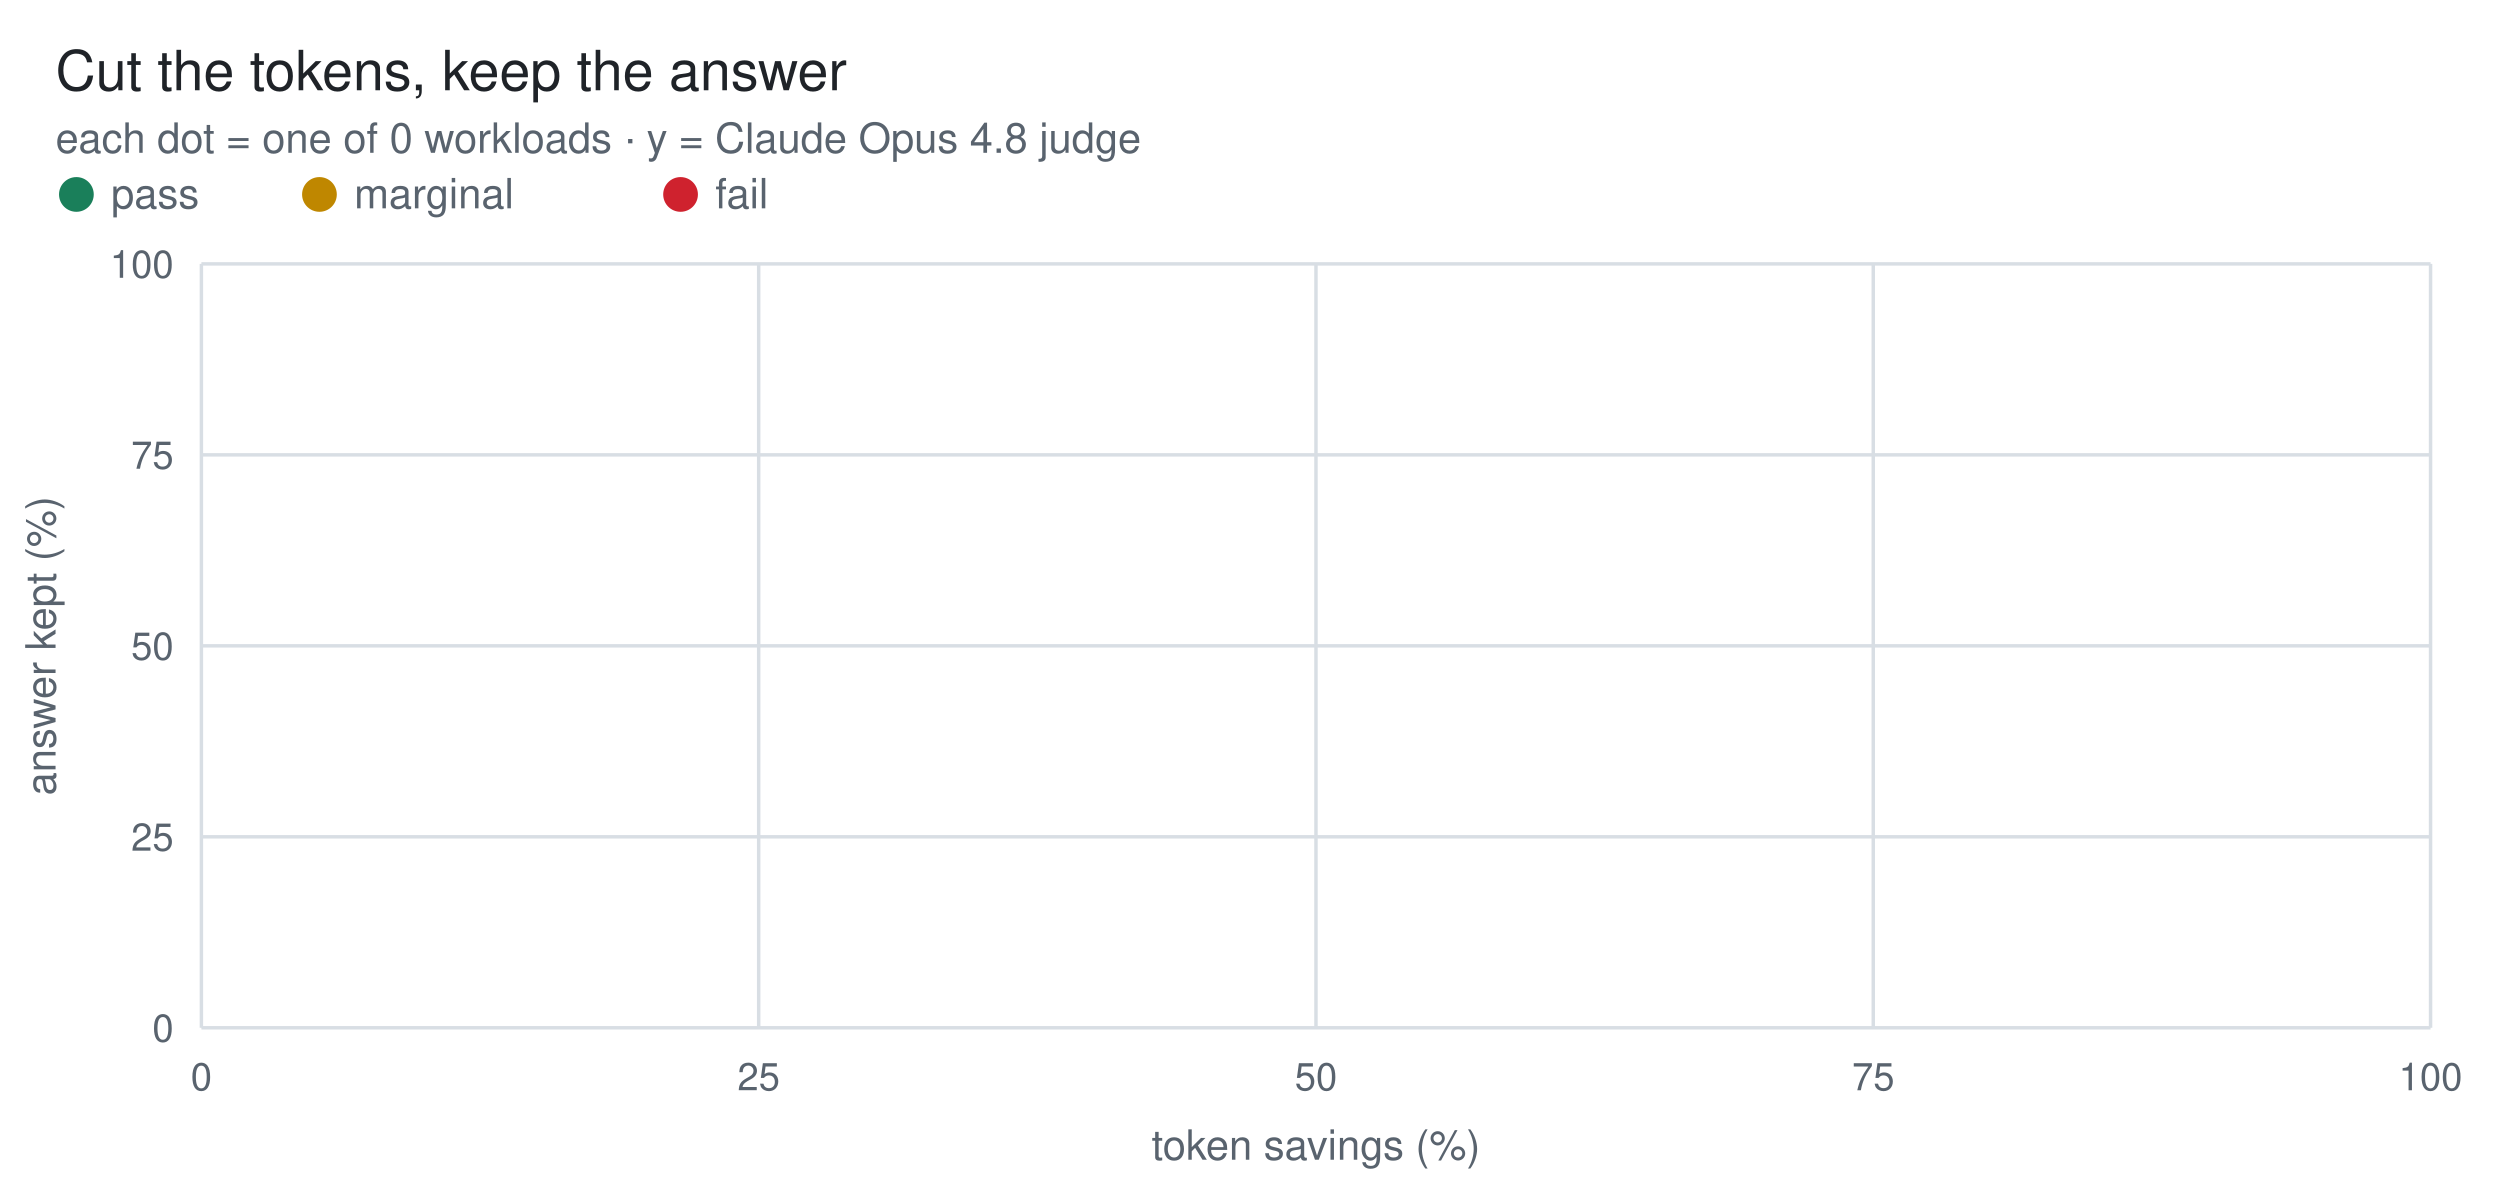
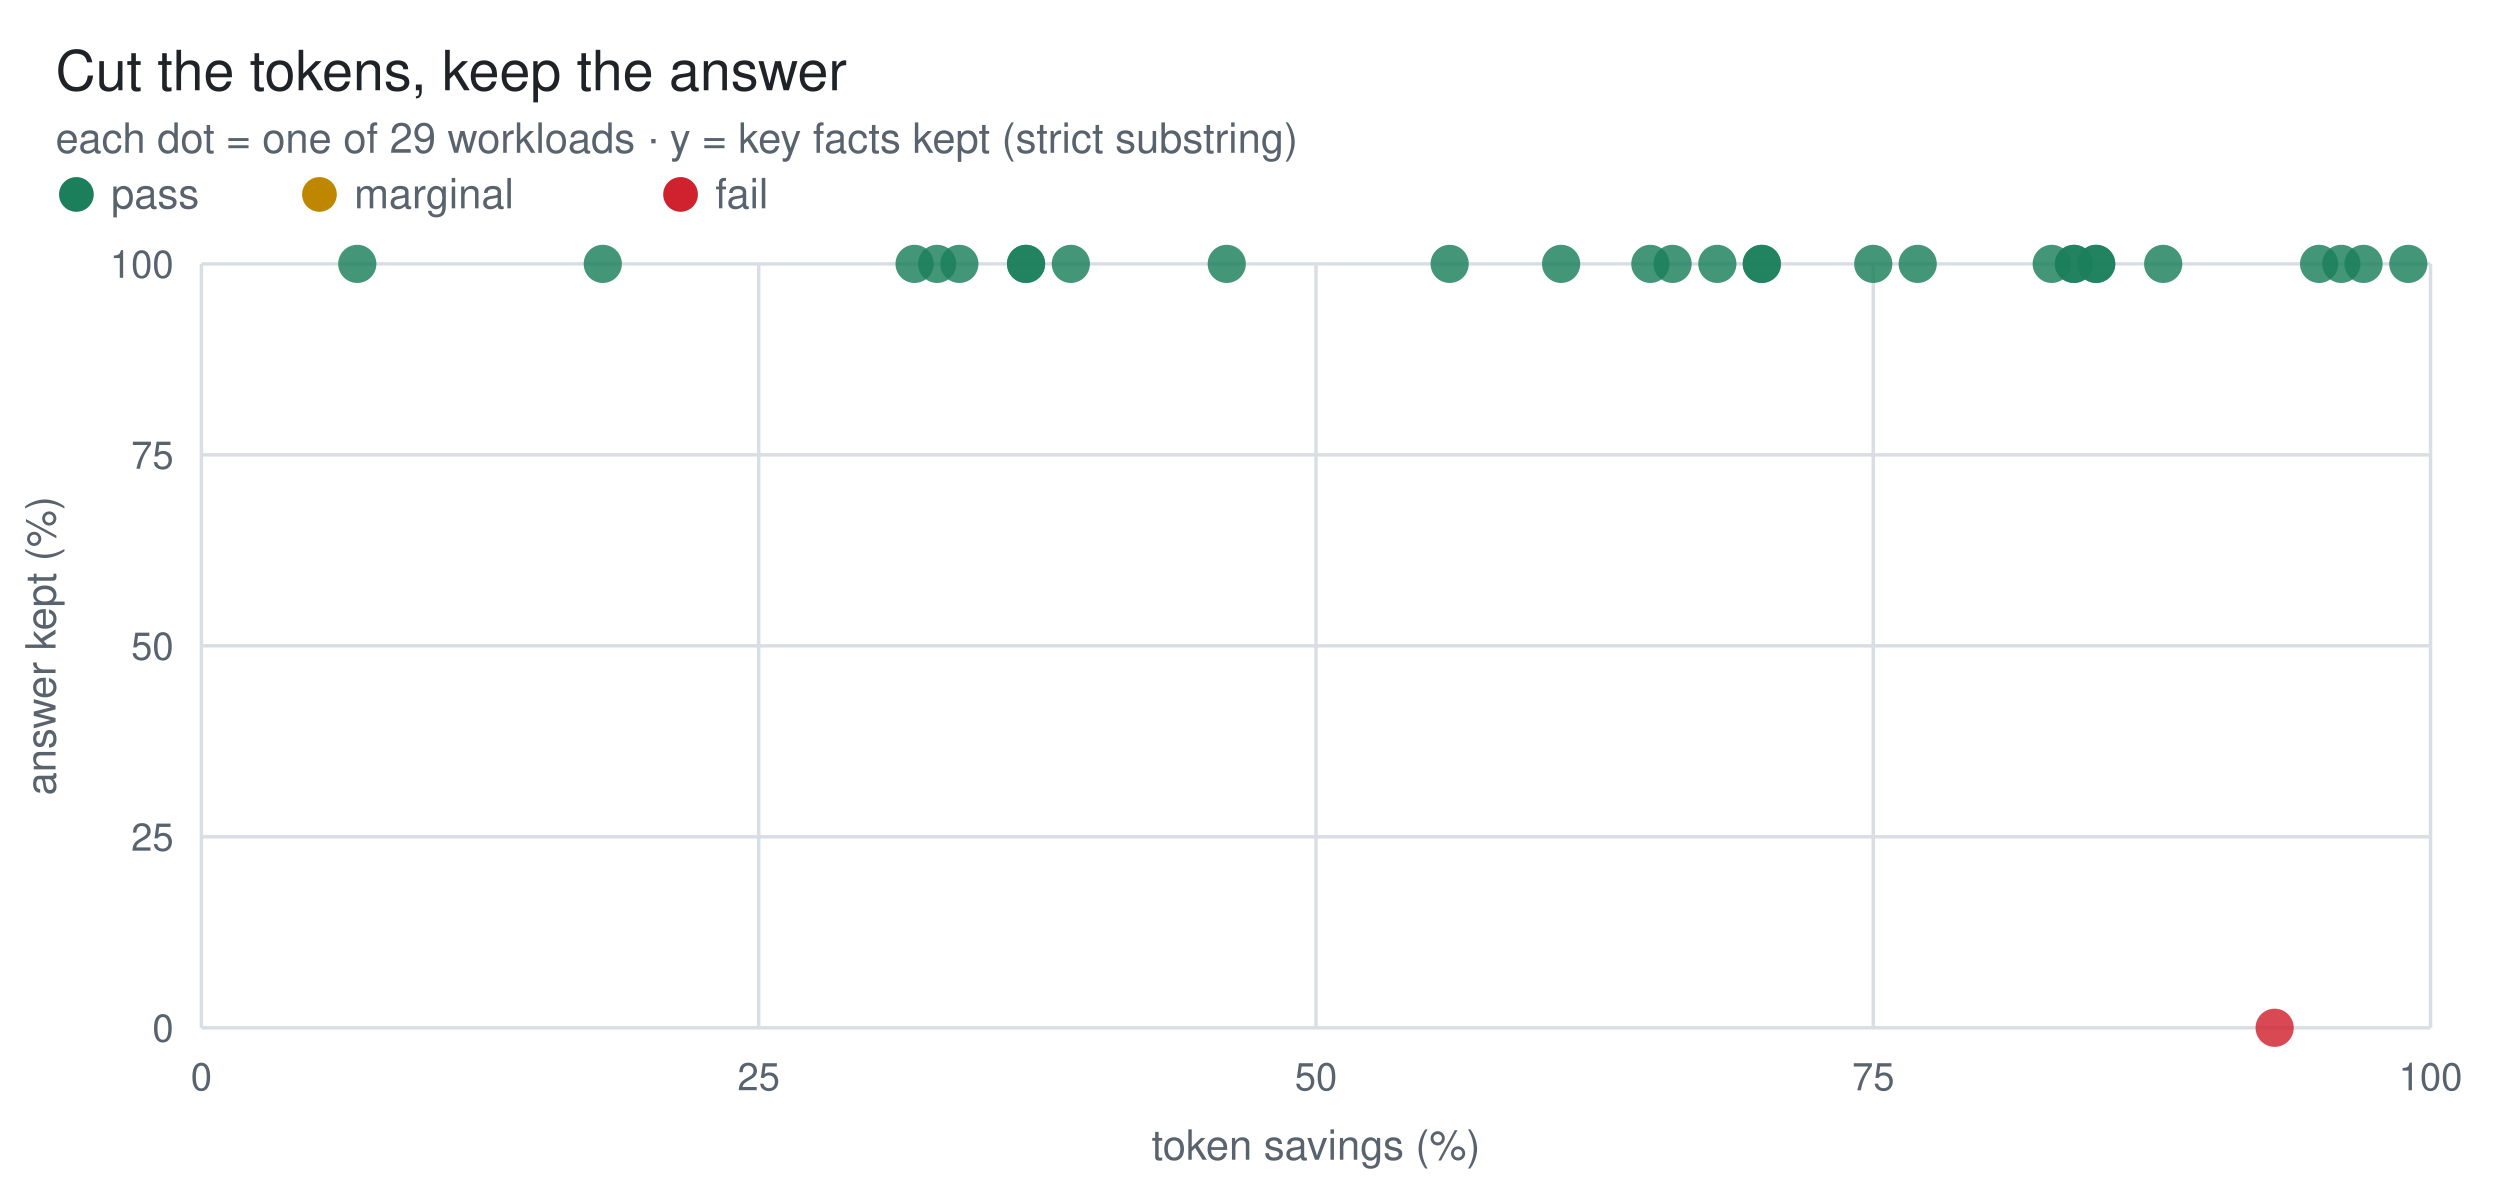
- <svg xmlns="http://www.w3.org/2000/svg" width="720" height="342" viewBox="0 0 720 342" font-family="-apple-system,BlinkMacSystemFont,'Segoe UI',Helvetica,Arial,sans-serif" role="img" aria-label="Scatter of token savings versus answer kept across 0 workloads">
+ <svg xmlns="http://www.w3.org/2000/svg" width="720" height="342" viewBox="0 0 720 342" font-family="-apple-system,BlinkMacSystemFont,'Segoe UI',Helvetica,Arial,sans-serif" role="img" aria-label="Scatter of token savings versus answer kept across 29 workloads">
  <line x1="58" y1="76" x2="58" y2="296" stroke="#d8dee4" stroke-width="1" />
  <line x1="58" y1="296" x2="700" y2="296" stroke="#d8dee4" stroke-width="1" />
  <text x="58" y="314" fill="#59636e" font-size="11" text-anchor="middle">0</text>
  <text x="50" y="300" fill="#59636e" font-size="11" text-anchor="end">0</text>
  <line x1="218.5" y1="76" x2="218.5" y2="296" stroke="#d8dee4" stroke-width="1" />
  <line x1="58" y1="241" x2="700" y2="241" stroke="#d8dee4" stroke-width="1" />
  <text x="218.5" y="314" fill="#59636e" font-size="11" text-anchor="middle">25</text>
  <text x="50" y="245" fill="#59636e" font-size="11" text-anchor="end">25</text>
  <line x1="379" y1="76" x2="379" y2="296" stroke="#d8dee4" stroke-width="1" />
  <line x1="58" y1="186" x2="700" y2="186" stroke="#d8dee4" stroke-width="1" />
  <text x="379" y="314" fill="#59636e" font-size="11" text-anchor="middle">50</text>
  <text x="50" y="190" fill="#59636e" font-size="11" text-anchor="end">50</text>
  <line x1="539.5" y1="76" x2="539.5" y2="296" stroke="#d8dee4" stroke-width="1" />
  <line x1="58" y1="131" x2="700" y2="131" stroke="#d8dee4" stroke-width="1" />
  <text x="539.5" y="314" fill="#59636e" font-size="11" text-anchor="middle">75</text>
  <text x="50" y="135" fill="#59636e" font-size="11" text-anchor="end">75</text>
  <line x1="700" y1="76" x2="700" y2="296" stroke="#d8dee4" stroke-width="1" />
  <line x1="58" y1="76" x2="700" y2="76" stroke="#d8dee4" stroke-width="1" />
  <text x="700" y="314" fill="#59636e" font-size="11" text-anchor="middle">100</text>
  <text x="50" y="80" fill="#59636e" font-size="11" text-anchor="end">100</text>
  <text x="379" y="334" fill="#59636e" font-size="12" text-anchor="middle">token savings (%)</text>
  <text x="16" y="186" fill="#59636e" font-size="12" text-anchor="middle" transform="rotate(-90 16 186)">answer kept (%)</text>
+   <circle cx="597.3" cy="76.0" r="5.5" fill="#1a7f5a" fill-opacity="0.82" />
+   <circle cx="667.9" cy="76.0" r="5.5" fill="#1a7f5a" fill-opacity="0.82" />
+   <circle cx="552.3" cy="76.0" r="5.5" fill="#1a7f5a" fill-opacity="0.82" />
+   <circle cx="308.4" cy="76.0" r="5.5" fill="#1a7f5a" fill-opacity="0.82" />
+   <circle cx="353.3" cy="76.0" r="5.5" fill="#1a7f5a" fill-opacity="0.82" />
+   <circle cx="295.5" cy="76.0" r="5.5" fill="#1a7f5a" fill-opacity="0.82" />
+   <circle cx="295.5" cy="76.0" r="5.5" fill="#1a7f5a" fill-opacity="0.82" />
+   <circle cx="417.5" cy="76.0" r="5.5" fill="#1a7f5a" fill-opacity="0.82" />
+   <circle cx="475.3" cy="76.0" r="5.5" fill="#1a7f5a" fill-opacity="0.82" />
+   <circle cx="173.6" cy="76.0" r="5.5" fill="#1a7f5a" fill-opacity="0.82" />
+   <circle cx="263.4" cy="76.0" r="5.5" fill="#1a7f5a" fill-opacity="0.82" />
+   <circle cx="269.9" cy="76.0" r="5.5" fill="#1a7f5a" fill-opacity="0.82" />
+   <circle cx="481.7" cy="76.0" r="5.5" fill="#1a7f5a" fill-opacity="0.82" />
+   <circle cx="507.4" cy="76.0" r="5.5" fill="#1a7f5a" fill-opacity="0.82" />
+   <circle cx="674.3" cy="76.0" r="5.5" fill="#1a7f5a" fill-opacity="0.82" />
+   <circle cx="597.3" cy="76.0" r="5.5" fill="#1a7f5a" fill-opacity="0.82" />
+   <circle cx="449.6" cy="76.0" r="5.5" fill="#1a7f5a" fill-opacity="0.82" />
+   <circle cx="680.7" cy="76.0" r="5.5" fill="#1a7f5a" fill-opacity="0.82" />
+   <circle cx="623.0" cy="76.0" r="5.5" fill="#1a7f5a" fill-opacity="0.82" />
+   <circle cx="655.1" cy="296.0" r="5.5" fill="#cf222e" fill-opacity="0.82" />
+   <circle cx="603.7" cy="76.0" r="5.5" fill="#1a7f5a" fill-opacity="0.82" />
+   <circle cx="590.9" cy="76.0" r="5.5" fill="#1a7f5a" fill-opacity="0.82" />
+   <circle cx="693.6" cy="76.0" r="5.5" fill="#1a7f5a" fill-opacity="0.82" />
+   <circle cx="507.4" cy="76.0" r="5.5" fill="#1a7f5a" fill-opacity="0.82" />
+   <circle cx="494.6" cy="76.0" r="5.5" fill="#1a7f5a" fill-opacity="0.82" />
+   <circle cx="539.5" cy="76.0" r="5.5" fill="#1a7f5a" fill-opacity="0.82" />
+   <circle cx="603.7" cy="76.0" r="5.5" fill="#1a7f5a" fill-opacity="0.82" />
+   <circle cx="102.9" cy="76.0" r="5.5" fill="#1a7f5a" fill-opacity="0.82" />
+   <circle cx="276.3" cy="76.0" r="5.5" fill="#1a7f5a" fill-opacity="0.82" />
  <text x="16" y="26" fill="#1f2328" font-size="16" font-weight="500">Cut the tokens, keep the answer</text>
-   <text x="16" y="44" fill="#59636e" font-size="12">each dot = one of 0 workloads · y = Claude Opus 4.8 judge</text>
+   <text x="16" y="44" fill="#59636e" font-size="12">each dot = one of 29 workloads · y = key facts kept (strict substring)</text>
  <circle cx="22" cy="56" r="5" fill="#1a7f5a" />
  <text x="32" y="60" fill="#59636e" font-size="12">pass</text>
  <circle cx="92" cy="56" r="5" fill="#bf8700" />
  <text x="102" y="60" fill="#59636e" font-size="12">marginal</text>
  <circle cx="196" cy="56" r="5" fill="#cf222e" />
  <text x="206" y="60" fill="#59636e" font-size="12">fail</text>
</svg>
